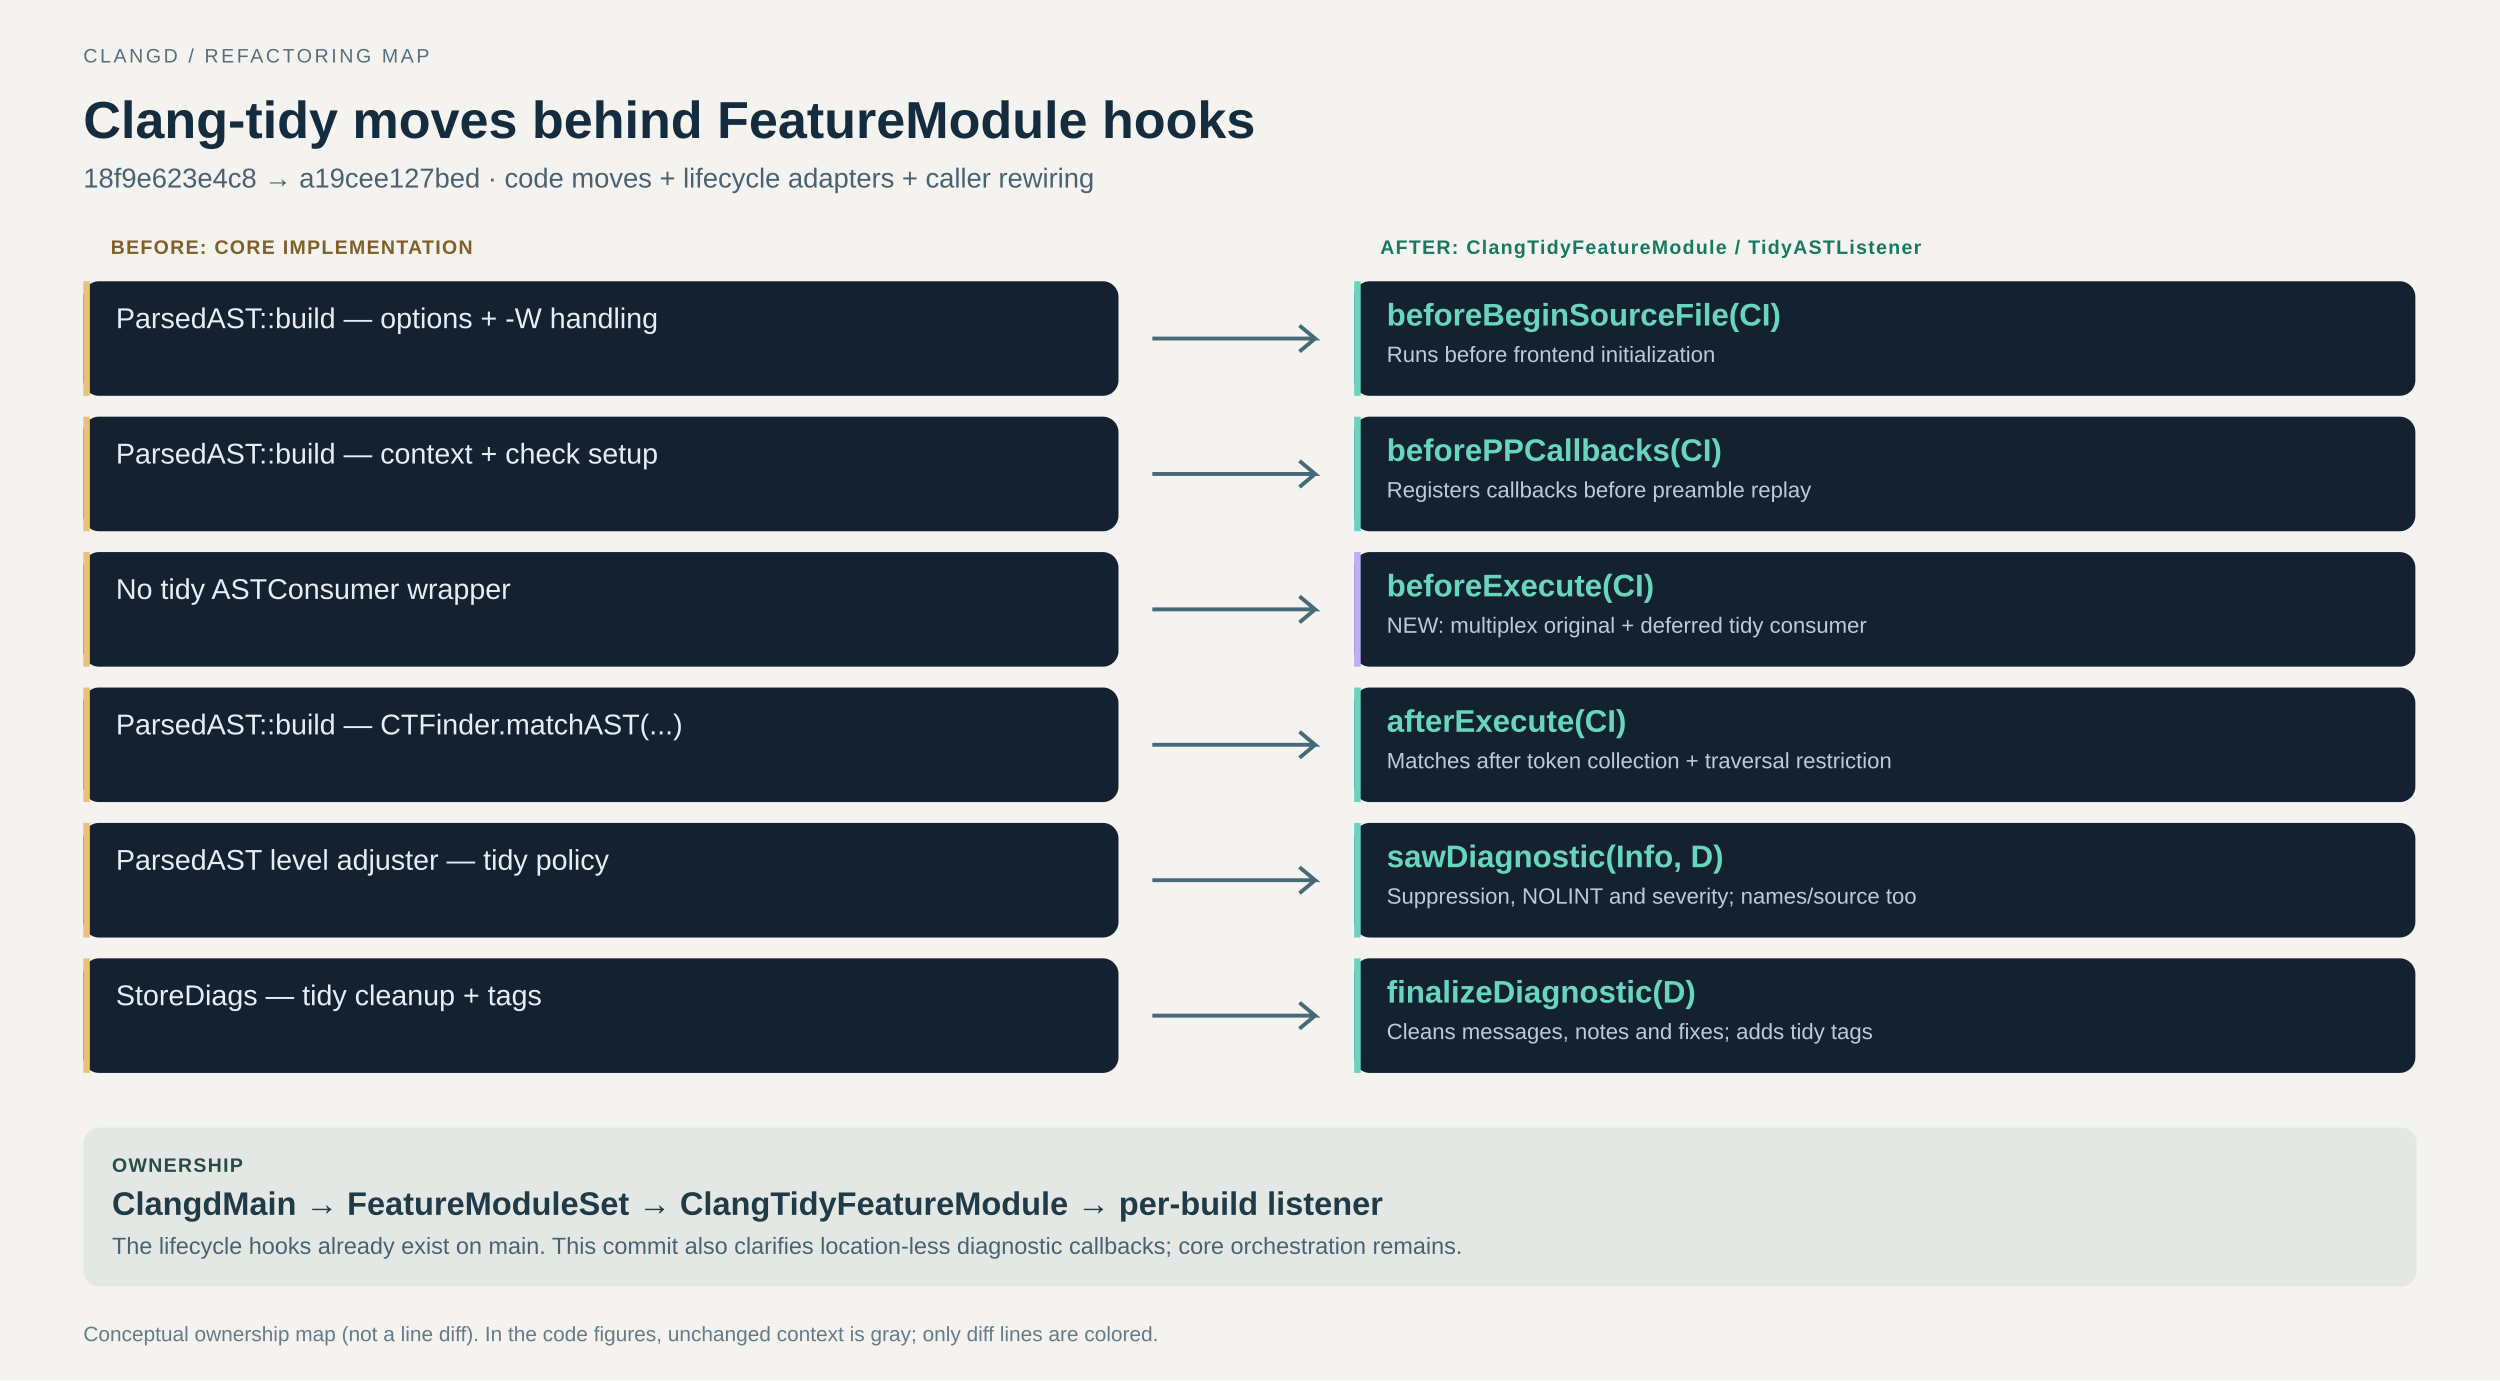
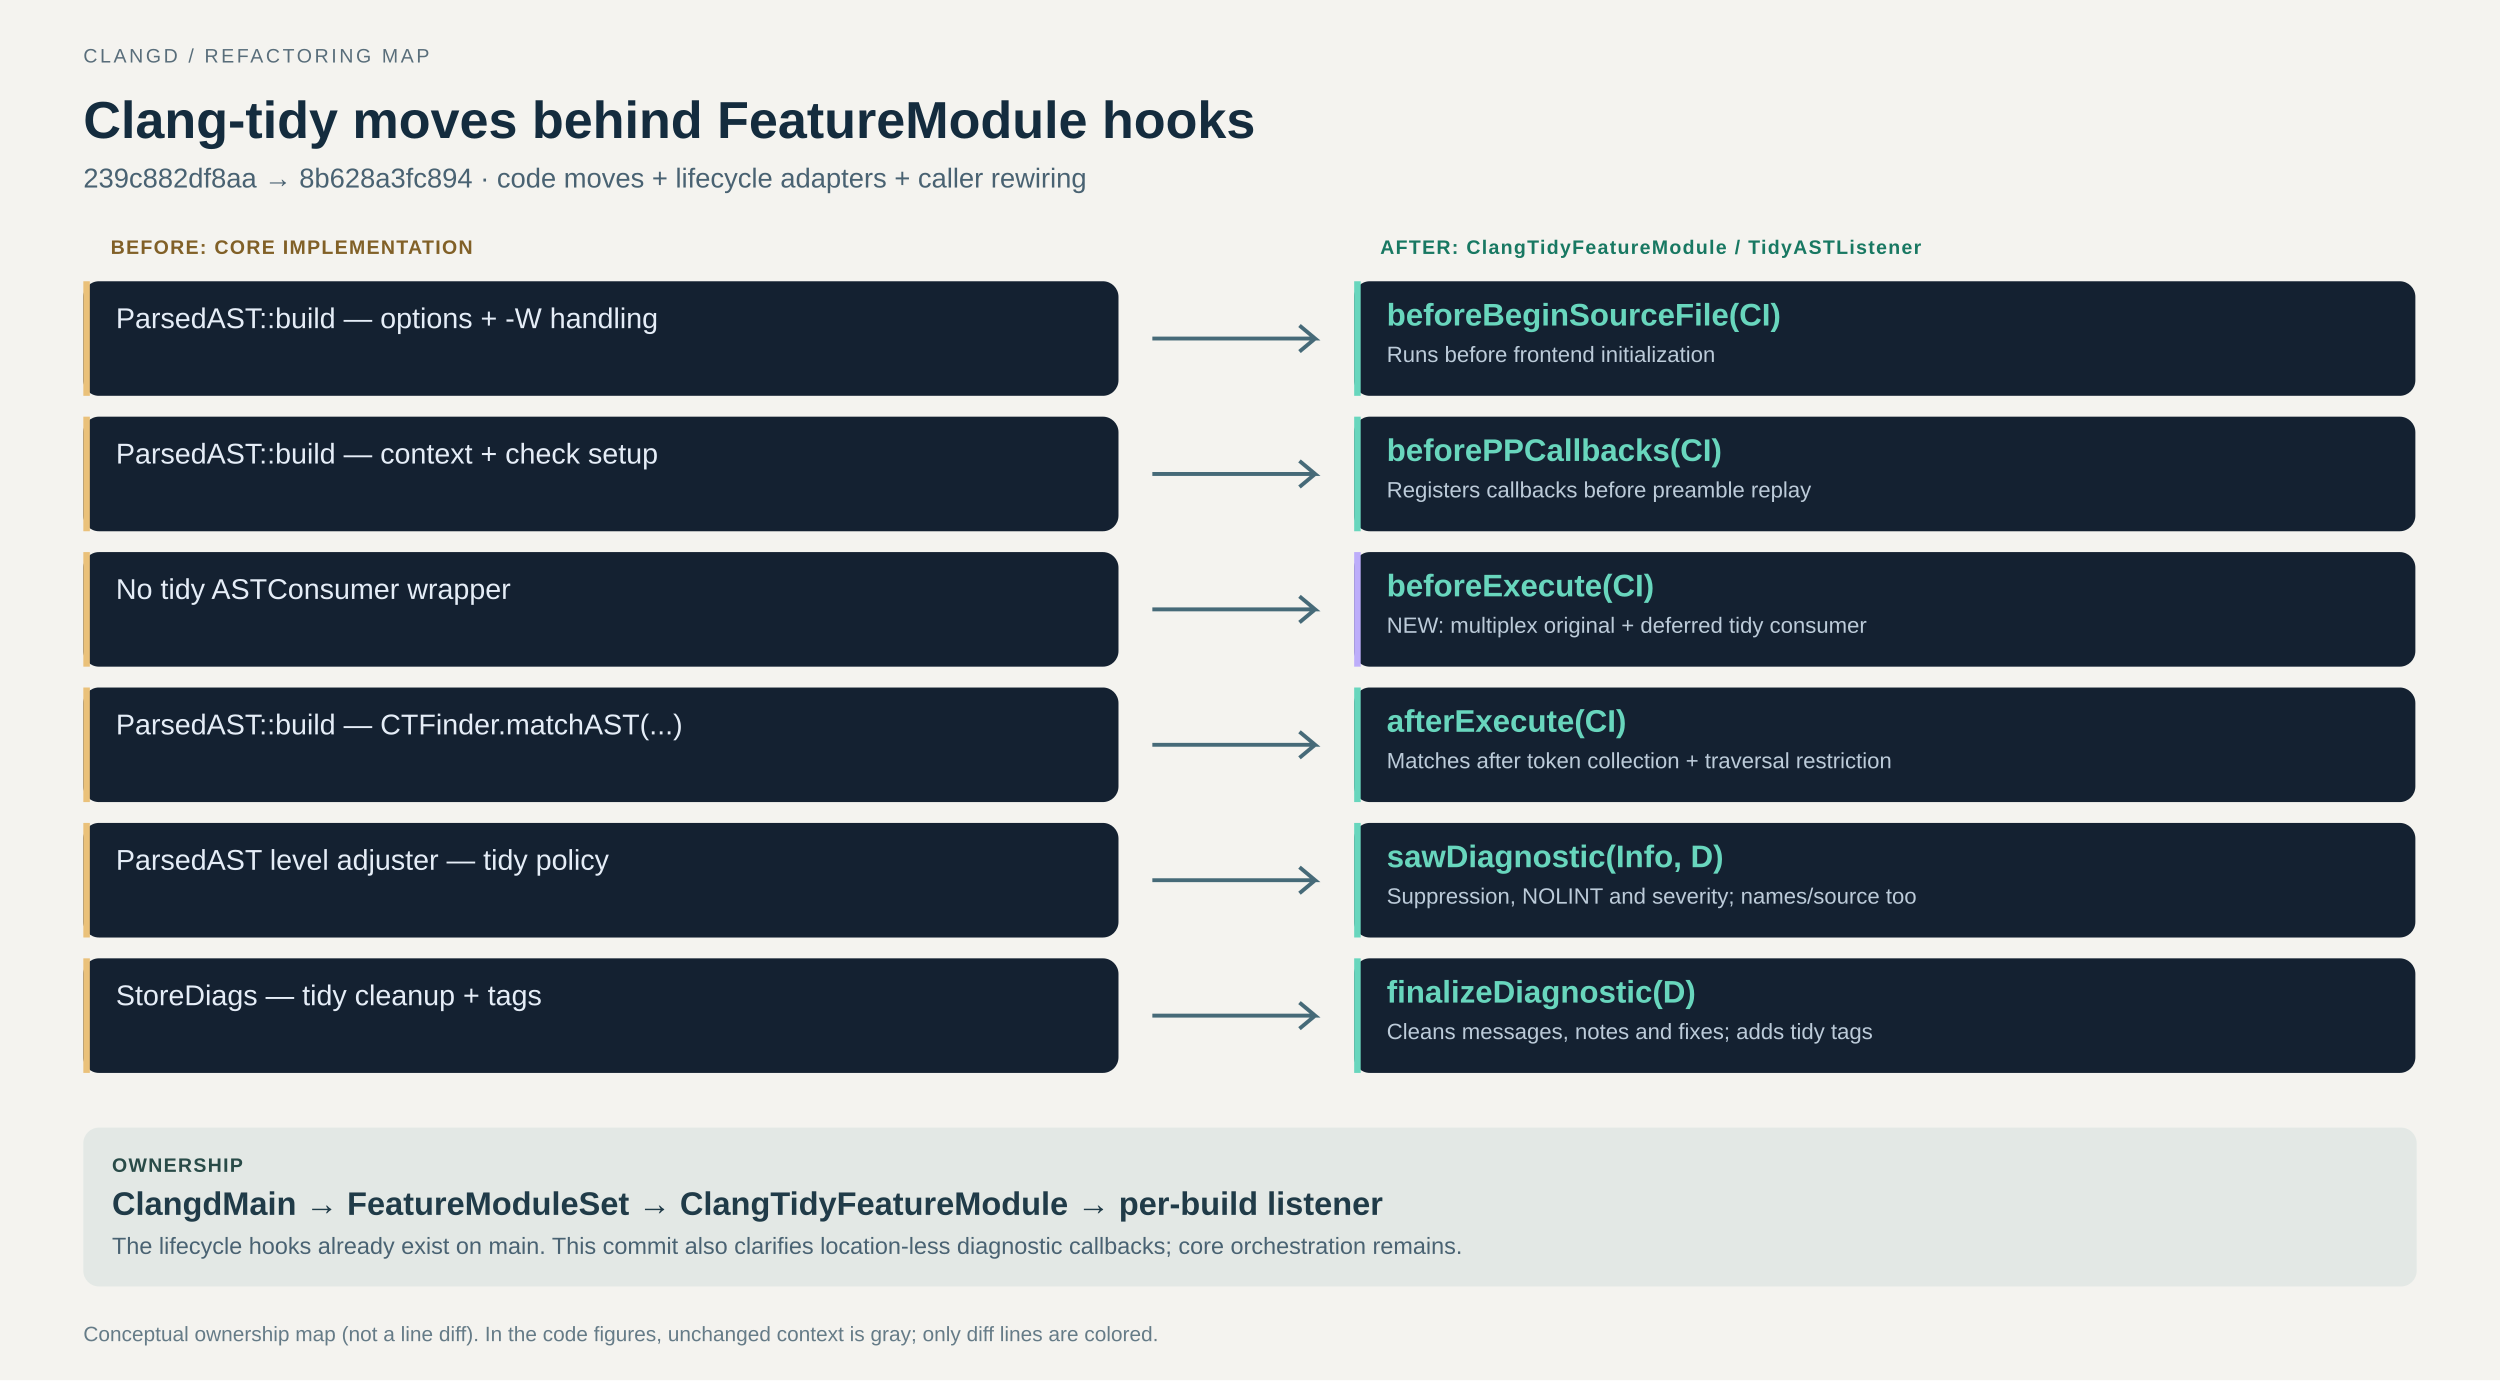
<svg xmlns="http://www.w3.org/2000/svg" width="1920" height="1060" viewBox="0 0 1920 1060">
  <rect x="0" y="0" width="1920" height="1060" rx="0" fill="#f4f3ef" />
  <text x="64" y="48" font-family="Arial,Helvetica,sans-serif" font-size="15" fill="#586d7a" letter-spacing="2">CLANGD / REFACTORING MAP</text>
  <text x="64" y="106" font-family="Arial,Helvetica,sans-serif" font-size="40" fill="#142c3e" font-weight="700">Clang-tidy moves behind FeatureModule hooks</text>
-   <text x="64" y="144" font-family="Arial,Helvetica,sans-serif" font-size="21" fill="#496272">18f9e623e4c8  →  a19cee127bed   ·   code moves + lifecycle adapters + caller rewiring</text>
+   <text x="64" y="144" font-family="Arial,Helvetica,sans-serif" font-size="21" fill="#496272">239c882df8aa  →  8b628a3fc894   ·   code moves + lifecycle adapters + caller rewiring</text>
  <text x="85" y="195" font-family="Arial,Helvetica,sans-serif" font-size="15" fill="#816027" font-weight="700" letter-spacing="1">BEFORE: CORE IMPLEMENTATION</text>
  <text x="1060" y="195" font-family="Arial,Helvetica,sans-serif" font-size="15" fill="#187862" font-weight="700" letter-spacing="1">AFTER: ClangTidyFeatureModule / TidyASTListener</text>
  <rect x="64" y="216" width="795" height="88" rx="12" fill="#142131" />
  <rect x="1040" y="216" width="815" height="88" rx="12" fill="#142131" />
  <rect x="64" y="216" width="5" height="88" rx="0" fill="#eac17a" />
  <rect x="1040" y="216" width="5" height="88" rx="0" fill="#68d6bd" />
  <text x="89" y="252" font-family="Arial,Helvetica,sans-serif" font-size="22" fill="#e5edf7">ParsedAST::build — options + -W handling</text>
  <text x="1065" y="250" font-family="Arial,Helvetica,sans-serif" font-size="24" fill="#68d6bd" font-weight="700">beforeBeginSourceFile(CI)</text>
  <text x="1065" y="278" font-family="Arial,Helvetica,sans-serif" font-size="17" fill="#bccbd9">Runs before frontend initialization</text>
  <path d="M 885 260 H 1010 l -12 -10 m 12 10 l -12 10" fill="none" stroke="#466a78" stroke-width="3" />
  <rect x="64" y="320" width="795" height="88" rx="12" fill="#142131" />
  <rect x="1040" y="320" width="815" height="88" rx="12" fill="#142131" />
  <rect x="64" y="320" width="5" height="88" rx="0" fill="#eac17a" />
  <rect x="1040" y="320" width="5" height="88" rx="0" fill="#68d6bd" />
  <text x="89" y="356" font-family="Arial,Helvetica,sans-serif" font-size="22" fill="#e5edf7">ParsedAST::build — context + check setup</text>
  <text x="1065" y="354" font-family="Arial,Helvetica,sans-serif" font-size="24" fill="#68d6bd" font-weight="700">beforePPCallbacks(CI)</text>
  <text x="1065" y="382" font-family="Arial,Helvetica,sans-serif" font-size="17" fill="#bccbd9">Registers callbacks before preamble replay</text>
  <path d="M 885 364 H 1010 l -12 -10 m 12 10 l -12 10" fill="none" stroke="#466a78" stroke-width="3" />
  <rect x="64" y="424" width="795" height="88" rx="12" fill="#142131" />
  <rect x="1040" y="424" width="815" height="88" rx="12" fill="#142131" />
  <rect x="64" y="424" width="5" height="88" rx="0" fill="#eac17a" />
  <rect x="1040" y="424" width="5" height="88" rx="0" fill="#bdadfa" />
  <text x="89" y="460" font-family="Arial,Helvetica,sans-serif" font-size="22" fill="#e5edf7">No tidy ASTConsumer wrapper</text>
  <text x="1065" y="458" font-family="Arial,Helvetica,sans-serif" font-size="24" fill="#68d6bd" font-weight="700">beforeExecute(CI)</text>
  <text x="1065" y="486" font-family="Arial,Helvetica,sans-serif" font-size="17" fill="#bccbd9">NEW: multiplex original + deferred tidy consumer</text>
  <path d="M 885 468 H 1010 l -12 -10 m 12 10 l -12 10" fill="none" stroke="#466a78" stroke-width="3" />
  <rect x="64" y="528" width="795" height="88" rx="12" fill="#142131" />
  <rect x="1040" y="528" width="815" height="88" rx="12" fill="#142131" />
  <rect x="64" y="528" width="5" height="88" rx="0" fill="#eac17a" />
  <rect x="1040" y="528" width="5" height="88" rx="0" fill="#68d6bd" />
  <text x="89" y="564" font-family="Arial,Helvetica,sans-serif" font-size="22" fill="#e5edf7">ParsedAST::build — CTFinder.matchAST(...)</text>
  <text x="1065" y="562" font-family="Arial,Helvetica,sans-serif" font-size="24" fill="#68d6bd" font-weight="700">afterExecute(CI)</text>
  <text x="1065" y="590" font-family="Arial,Helvetica,sans-serif" font-size="17" fill="#bccbd9">Matches after token collection + traversal restriction</text>
  <path d="M 885 572 H 1010 l -12 -10 m 12 10 l -12 10" fill="none" stroke="#466a78" stroke-width="3" />
  <rect x="64" y="632" width="795" height="88" rx="12" fill="#142131" />
  <rect x="1040" y="632" width="815" height="88" rx="12" fill="#142131" />
  <rect x="64" y="632" width="5" height="88" rx="0" fill="#eac17a" />
  <rect x="1040" y="632" width="5" height="88" rx="0" fill="#68d6bd" />
  <text x="89" y="668" font-family="Arial,Helvetica,sans-serif" font-size="22" fill="#e5edf7">ParsedAST level adjuster — tidy policy</text>
  <text x="1065" y="666" font-family="Arial,Helvetica,sans-serif" font-size="24" fill="#68d6bd" font-weight="700">sawDiagnostic(Info, D)</text>
  <text x="1065" y="694" font-family="Arial,Helvetica,sans-serif" font-size="17" fill="#bccbd9">Suppression, NOLINT and severity; names/source too</text>
  <path d="M 885 676 H 1010 l -12 -10 m 12 10 l -12 10" fill="none" stroke="#466a78" stroke-width="3" />
  <rect x="64" y="736" width="795" height="88" rx="12" fill="#142131" />
  <rect x="1040" y="736" width="815" height="88" rx="12" fill="#142131" />
  <rect x="64" y="736" width="5" height="88" rx="0" fill="#eac17a" />
  <rect x="1040" y="736" width="5" height="88" rx="0" fill="#68d6bd" />
  <text x="89" y="772" font-family="Arial,Helvetica,sans-serif" font-size="22" fill="#e5edf7">StoreDiags — tidy cleanup + tags</text>
  <text x="1065" y="770" font-family="Arial,Helvetica,sans-serif" font-size="24" fill="#68d6bd" font-weight="700">finalizeDiagnostic(D)</text>
  <text x="1065" y="798" font-family="Arial,Helvetica,sans-serif" font-size="17" fill="#bccbd9">Cleans messages, notes and fixes; adds tidy tags</text>
  <path d="M 885 780 H 1010 l -12 -10 m 12 10 l -12 10" fill="none" stroke="#466a78" stroke-width="3" />
  <rect x="64" y="866" width="1792" height="122" rx="12" fill="#e3e8e5" />
  <text x="86" y="900" font-family="Arial,Helvetica,sans-serif" font-size="15" fill="#294b48" font-weight="700" letter-spacing="1">OWNERSHIP</text>
  <text x="86" y="933" font-family="Arial,Helvetica,sans-serif" font-size="25" fill="#203b48" font-weight="600">ClangdMain → FeatureModuleSet → ClangTidyFeatureModule → per-build listener</text>
  <text x="86" y="963" font-family="Arial,Helvetica,sans-serif" font-size="18" fill="#496272">The lifecycle hooks already exist on main. This commit also clarifies location-less diagnostic callbacks; core orchestration remains.</text>
  <text x="64" y="1030" font-family="Arial,Helvetica,sans-serif" font-size="16" fill="#657b87">Conceptual ownership map (not a line diff). In the code figures, unchanged context is gray; only diff lines are colored.</text>
</svg>
